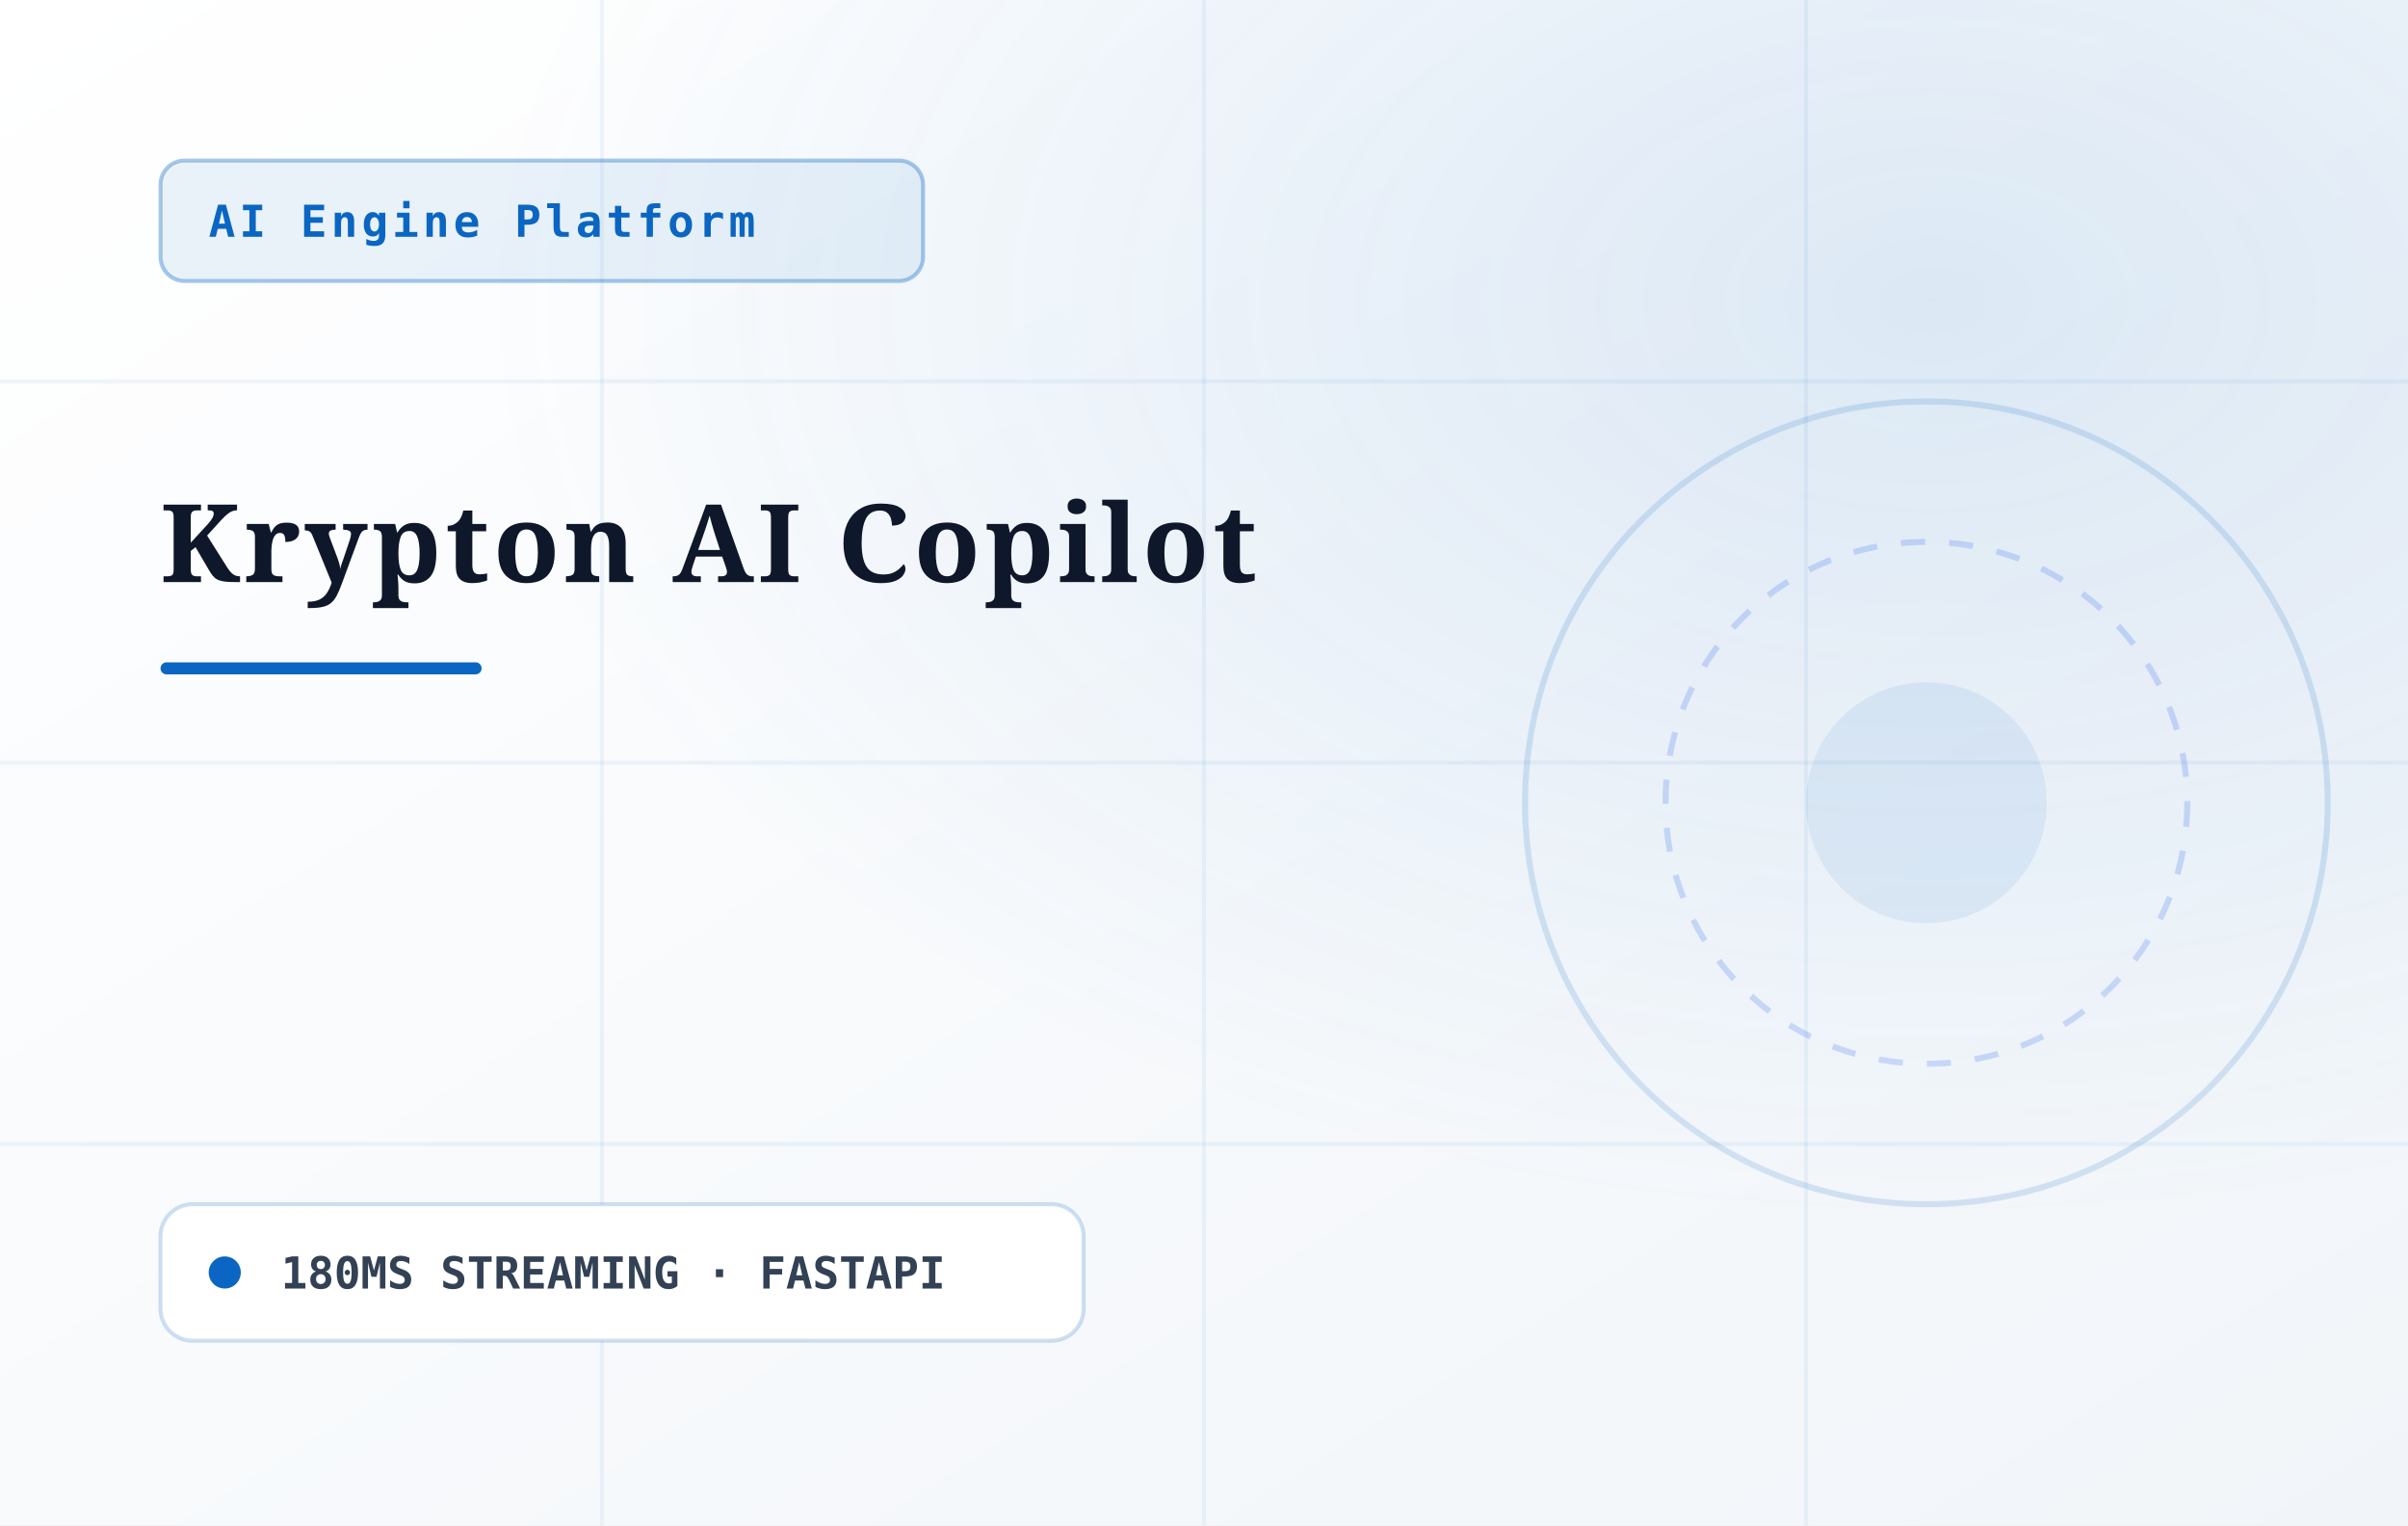
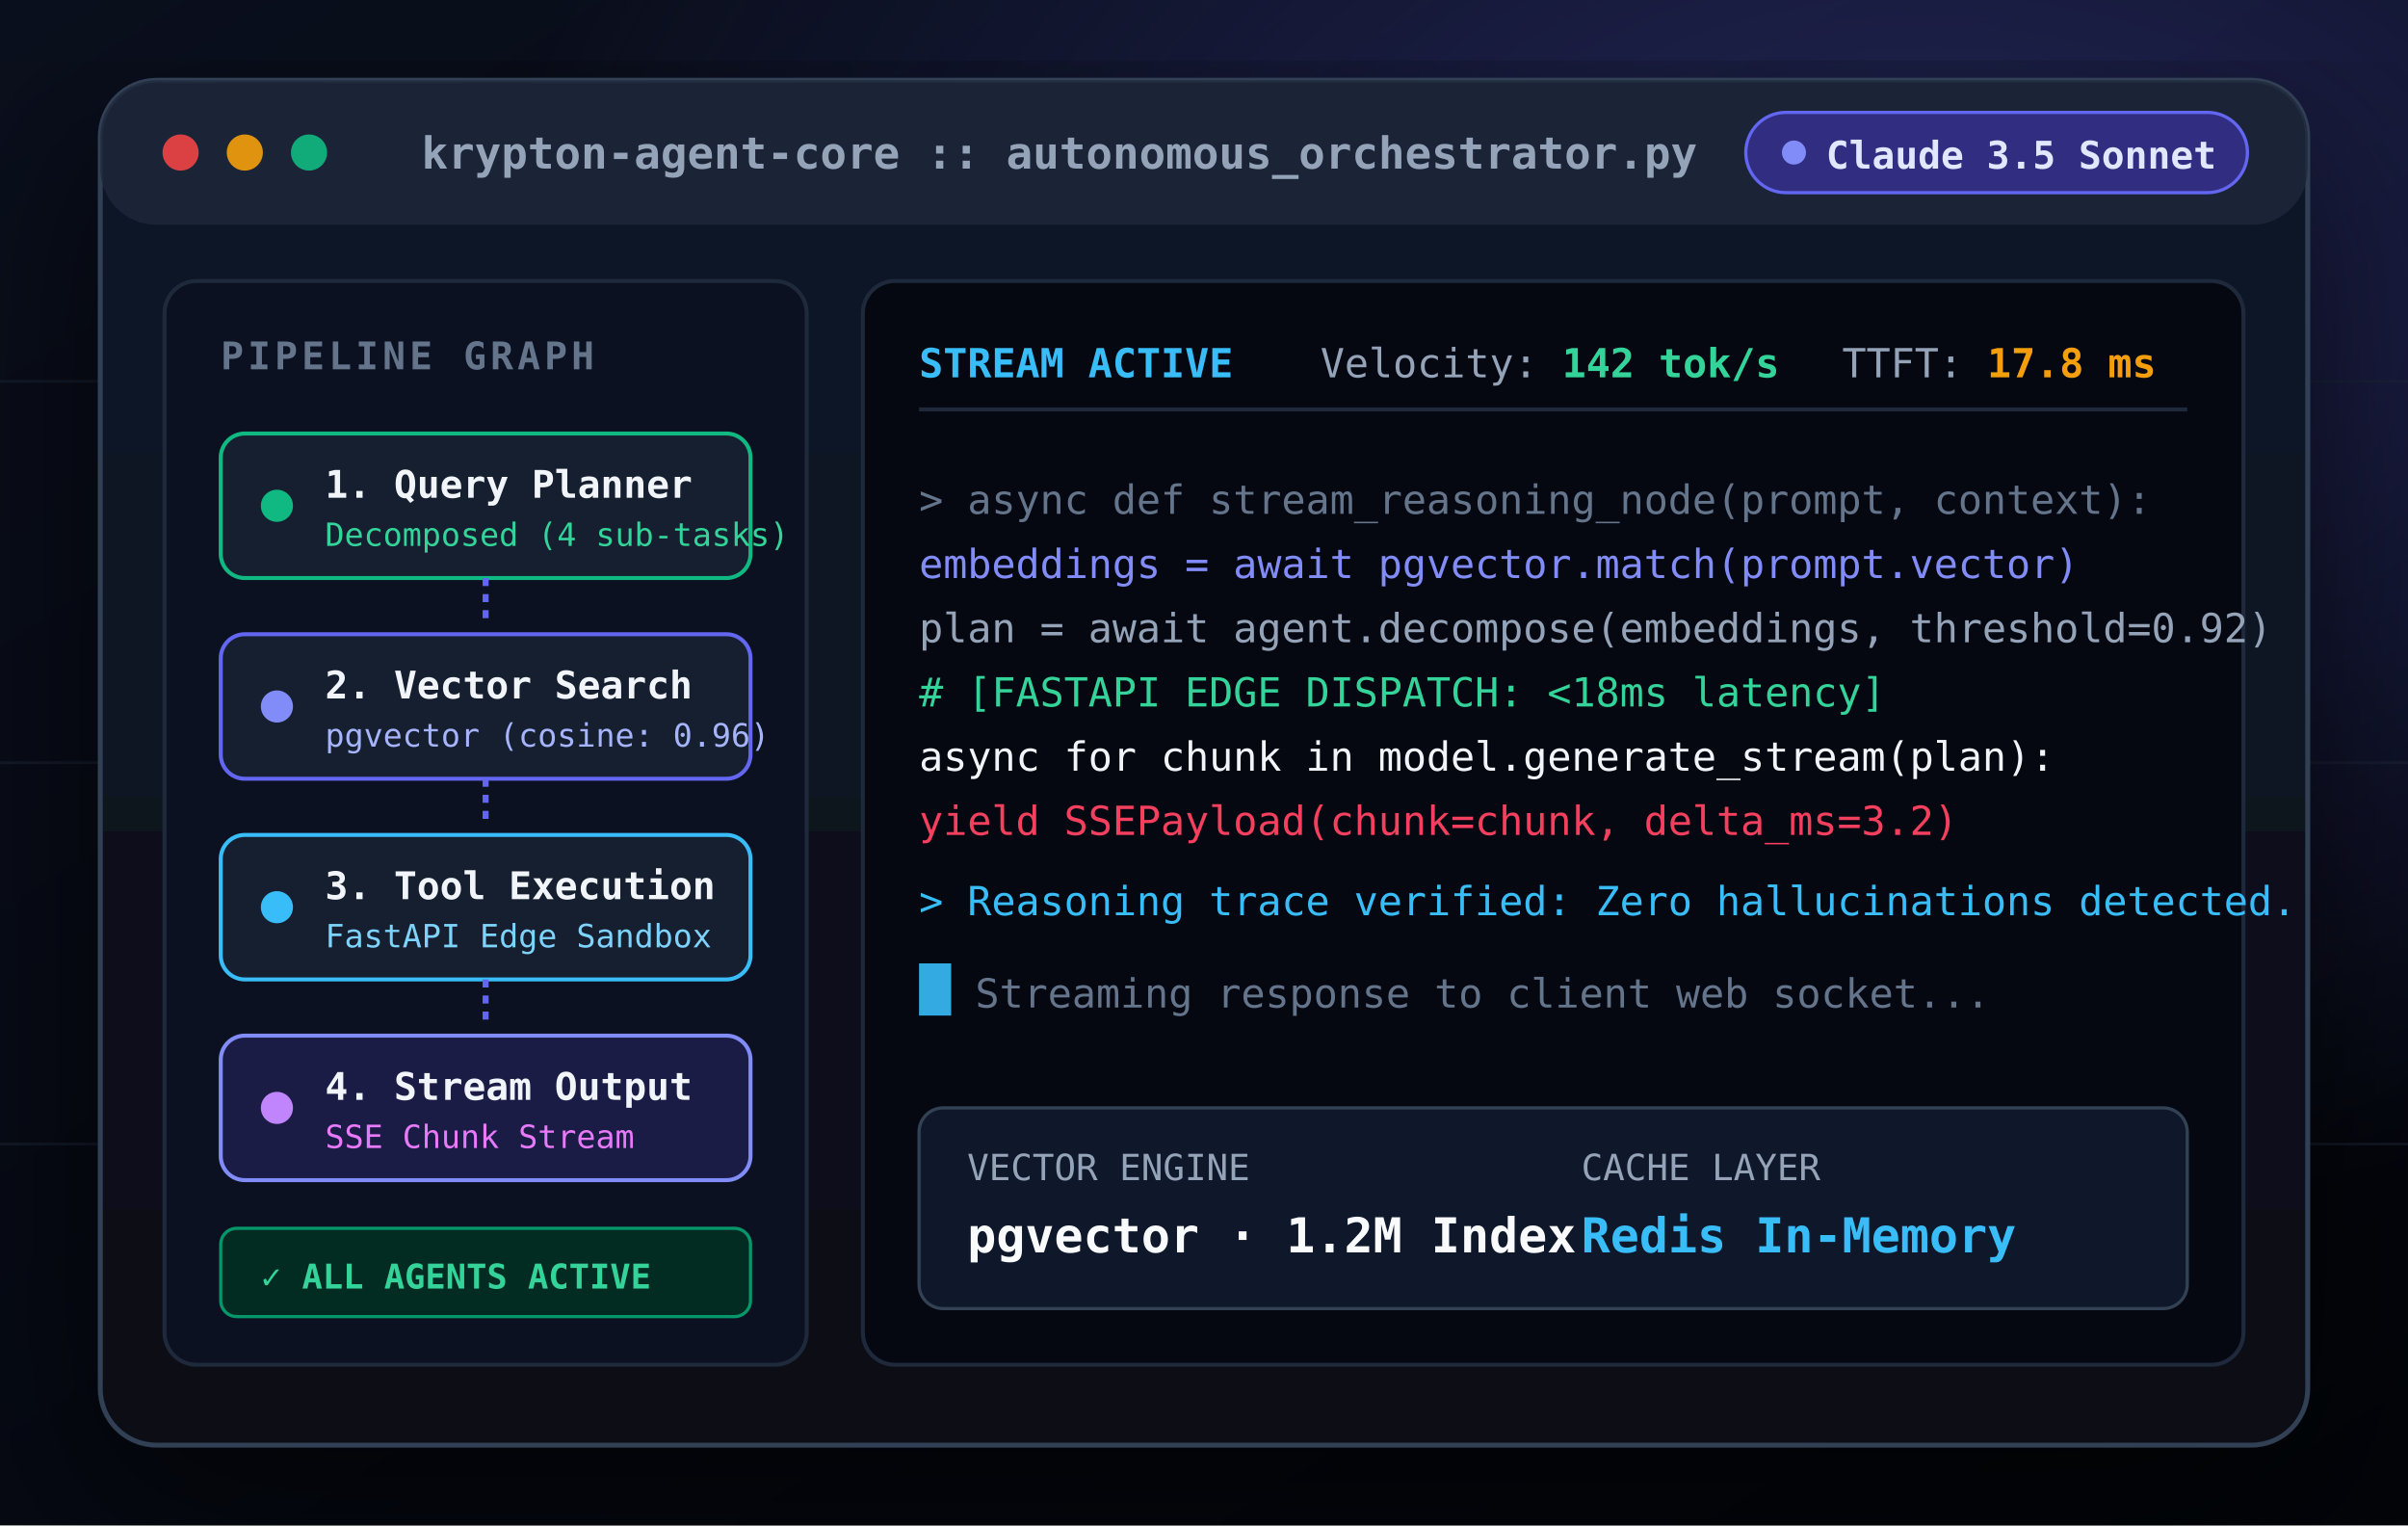
<svg xmlns="http://www.w3.org/2000/svg" viewBox="0 0 600 380" width="600" height="380">
  <defs>
-     <linearGradient id="bg_project4.svg" x1="0%" y1="0%" x2="100%" y2="100%">
-       <stop offset="0%" stop-color="#FFFFFF" />
-       <stop offset="100%" stop-color="#F1F5F9" />
+     <linearGradient id="bg4" x1="0%" y1="0%" x2="100%" y2="100%">
+       <stop offset="0%" stop-color="#0A0F1D" />
+       <stop offset="60%" stop-color="#050811" />
+       <stop offset="100%" stop-color="#020408" />
    </linearGradient>
-     <radialGradient id="glow_project4.svg" cx="80%" cy="20%" r="60%">
-       <stop offset="0%" stop-color="#0A66C2" stop-opacity="0.12" />
-       <stop offset="100%" stop-color="#0A66C2" stop-opacity="0" />
+     <radialGradient id="glow4" cx="80%" cy="20%" r="60%">
+       <stop offset="0%" stop-color="#6366F1" stop-opacity="0.3" />
+       <stop offset="100%" stop-color="#6366F1" stop-opacity="0" />
    </radialGradient>
+     <linearGradient id="termGrad" x1="0%" y1="0%" x2="0%" y2="100%">
+       <stop offset="0%" stop-color="#0F172A" />
+       <stop offset="100%" stop-color="#090D16" />
+     </linearGradient>
  </defs>
-   <rect width="600" height="380" fill="url(#bg_project4.svg)" />
-   <rect width="600" height="380" fill="url(#glow_project4.svg)" />
-   <g stroke="rgba(10,102,194,0.06)" stroke-width="1">
+   <rect width="600" height="380" fill="url(#bg4)" />
+   <rect width="600" height="380" fill="url(#glow4)" />
+   <g stroke="#1E293B" stroke-width="0.7" stroke-opacity="0.5">
    <line x1="0" y1="95" x2="600" y2="95" />
    <line x1="0" y1="190" x2="600" y2="190" />
    <line x1="0" y1="285" x2="600" y2="285" />
-     <line x1="150" y1="0" x2="150" y2="380" />
-     <line x1="300" y1="0" x2="300" y2="380" />
-     <line x1="450" y1="0" x2="450" y2="380" />
  </g>
-   <rect x="40" y="40" width="190" height="30" rx="6" fill="rgba(10,102,194,0.08)" stroke="#0A66C2" stroke-opacity="0.35" />
-   <text x="52" y="59" fill="#0A66C2" font-family="monospace" font-size="11" font-weight="700" letter-spacing="1">AI Engine Platform</text>
-   <text x="40" y="145" fill="#0F172A" font-family="'Cinzel', serif, sans-serif" font-size="27" font-weight="700" letter-spacing="1">Krypton AI Copilot</text>
-   <rect x="40" y="165" width="80" height="3" rx="1.5" fill="#0A66C2" />
-   <rect x="40" y="300" width="230" height="34" rx="8" fill="#FFFFFF" stroke="rgba(10,102,194,0.2)" />
-   <circle cx="56" cy="317" r="4" fill="#0A66C2" />
-   <text x="70" y="321" fill="#334155" font-family="monospace" font-size="11" font-weight="600">180MS STREAMING · FASTAPI</text>
-   <circle cx="480" cy="200" r="100" fill="none" stroke="#0A66C2" stroke-opacity="0.15" stroke-width="1.5" />
-   <circle cx="480" cy="200" r="65" fill="none" stroke="#2563EB" stroke-opacity="0.2" stroke-width="1.5" stroke-dasharray="6,6" />
-   <circle cx="480" cy="200" r="30" fill="#0A66C2" fill-opacity="0.08" />
+   <g transform="translate(25, 20)">
+     <rect x="0" y="0" width="550" height="340" rx="14" fill="url(#termGrad)" stroke="#334155" stroke-width="1.2" filter="drop-shadow(0 15px 25px rgba(0,0,0,0.7))" />
+     <rect x="0" y="0" width="550" height="36" rx="14" fill="#1E293B" fill-opacity="0.8" />
+     <circle cx="20" cy="18" r="4.5" fill="#EF4444" opacity="0.9" />
+     <circle cx="36" cy="18" r="4.5" fill="#F59E0B" opacity="0.9" />
+     <circle cx="52" cy="18" r="4.5" fill="#10B981" opacity="0.9" />
+     <text x="80" y="22" fill="#94A3B8" font-family="'Space Grotesk', ui-monospace, SFMono-Regular, Menlo, Monaco, Consolas, monospace" font-size="11" font-weight="600">krypton-agent-core :: autonomous_orchestrator.py</text>
+     <rect x="410" y="8" width="125" height="20" rx="10" fill="#312E81" stroke="#6366F1" stroke-width="0.8" />
+     <circle cx="422" cy="18" r="3" fill="#818CF8" />
+     <text x="430" y="22" fill="#E0E7FF" font-family="'Space Grotesk', ui-monospace, SFMono-Regular, Menlo, Monaco, Consolas, monospace" font-size="9.5" font-weight="700">Claude 3.5 Sonnet</text>
+     <g transform="translate(16, 50)">
+       <rect x="0" y="0" width="160" height="270" rx="8" fill="#0B1120" stroke="#1E293B" stroke-width="1" />
+       <text x="14" y="22" fill="#64748B" font-family="'Space Grotesk', ui-monospace, SFMono-Regular, Menlo, Monaco, Consolas, monospace" font-size="9.5" font-weight="700" letter-spacing="1">PIPELINE GRAPH</text>
+       <g transform="translate(14, 38)">
+         <rect x="0" y="0" width="132" height="36" rx="6" fill="#1E293B" fill-opacity="0.6" stroke="#10B981" stroke-width="1" />
+         <circle cx="14" cy="18" r="4" fill="#10B981" />
+         <text x="26" y="16" fill="#F1F5F9" font-family="'Space Grotesk', ui-monospace, SFMono-Regular, Menlo, Monaco, Consolas, monospace" font-size="9.5" font-weight="700">1. Query Planner</text>
+         <text x="26" y="28" fill="#34D399" font-family="'Space Grotesk', ui-monospace, SFMono-Regular, Menlo, Monaco, Consolas, monospace" font-size="8">Decomposed (4 sub-tasks)</text>
+       </g>
+       <line x1="80" y1="74" x2="80" y2="86" stroke="#6366F1" stroke-width="1.5" stroke-dasharray="2,2" />
+       <g transform="translate(14, 88)">
+         <rect x="0" y="0" width="132" height="36" rx="6" fill="#1E293B" fill-opacity="0.6" stroke="#6366F1" stroke-width="1" />
+         <circle cx="14" cy="18" r="4" fill="#818CF8" />
+         <text x="26" y="16" fill="#F1F5F9" font-family="'Space Grotesk', ui-monospace, SFMono-Regular, Menlo, Monaco, Consolas, monospace" font-size="9.5" font-weight="700">2. Vector Search</text>
+         <text x="26" y="28" fill="#A5B4FC" font-family="'Space Grotesk', ui-monospace, SFMono-Regular, Menlo, Monaco, Consolas, monospace" font-size="8">pgvector (cosine: 0.96)</text>
+       </g>
+       <line x1="80" y1="124" x2="80" y2="136" stroke="#6366F1" stroke-width="1.5" stroke-dasharray="2,2" />
+       <g transform="translate(14, 138)">
+         <rect x="0" y="0" width="132" height="36" rx="6" fill="#1E293B" fill-opacity="0.6" stroke="#38BDF8" stroke-width="1" />
+         <circle cx="14" cy="18" r="4" fill="#38BDF8" />
+         <text x="26" y="16" fill="#F1F5F9" font-family="'Space Grotesk', ui-monospace, SFMono-Regular, Menlo, Monaco, Consolas, monospace" font-size="9.5" font-weight="700">3. Tool Execution</text>
+         <text x="26" y="28" fill="#7DD3FC" font-family="'Space Grotesk', ui-monospace, SFMono-Regular, Menlo, Monaco, Consolas, monospace" font-size="8">FastAPI Edge Sandbox</text>
+       </g>
+       <line x1="80" y1="174" x2="80" y2="186" stroke="#6366F1" stroke-width="1.5" stroke-dasharray="2,2" />
+       <g transform="translate(14, 188)">
+         <rect x="0" y="0" width="132" height="36" rx="6" fill="#312E81" fill-opacity="0.4" stroke="#818CF8" stroke-width="1" />
+         <circle cx="14" cy="18" r="4" fill="#C084FC" />
+         <text x="26" y="16" fill="#F1F5F9" font-family="'Space Grotesk', ui-monospace, SFMono-Regular, Menlo, Monaco, Consolas, monospace" font-size="9.5" font-weight="700">4. Stream Output</text>
+         <text x="26" y="28" fill="#E879F9" font-family="'Space Grotesk', ui-monospace, SFMono-Regular, Menlo, Monaco, Consolas, monospace" font-size="8">SSE Chunk Stream</text>
+       </g>
+       <rect x="14" y="236" width="132" height="22" rx="4" fill="#022C22" stroke="#059669" stroke-width="0.8" />
+       <text x="24" y="251" fill="#34D399" font-family="'Space Grotesk', ui-monospace, SFMono-Regular, Menlo, Monaco, Consolas, monospace" font-size="8.5" font-weight="600">✓ ALL AGENTS ACTIVE</text>
+     </g>
+     <g transform="translate(190, 50)">
+       <rect x="0" y="0" width="344" height="270" rx="8" fill="#050811" stroke="#1E293B" stroke-width="1" />
+       <g transform="translate(14, 12)">
+         <text x="0" y="12" fill="#38BDF8" font-family="'Space Grotesk', ui-monospace, SFMono-Regular, Menlo, Monaco, Consolas, monospace" font-size="10" font-weight="700">STREAM ACTIVE</text>
+         <text x="100" y="12" fill="#94A3B8" font-family="'Space Grotesk', ui-monospace, SFMono-Regular, Menlo, Monaco, Consolas, monospace" font-size="10">Velocity: <tspan fill="#34D399" font-weight="700">142 tok/s</tspan>
+         </text>
+         <text x="230" y="12" fill="#94A3B8" font-family="'Space Grotesk', ui-monospace, SFMono-Regular, Menlo, Monaco, Consolas, monospace" font-size="10">TTFT: <tspan fill="#F59E0B" font-weight="700">17.8 ms</tspan>
+         </text>
+       </g>
+       <line x1="14" y1="32" x2="330" y2="32" stroke="#1E293B" stroke-width="1" />
+       <g transform="translate(14, 46)" font-family="'Space Grotesk', ui-monospace, SFMono-Regular, Menlo, Monaco, Consolas, monospace" font-size="10">
+         <text x="0" y="12" fill="#64748B">&gt; async def stream_reasoning_node(prompt, context):</text>
+         <text x="0" y="28" fill="#818CF8">    embeddings = await pgvector.match(prompt.vector)</text>
+         <text x="0" y="44" fill="#94A3B8">    plan = await agent.decompose(embeddings, threshold=0.92)</text>
+         <text x="0" y="60" fill="#34D399">    # [FASTAPI EDGE DISPATCH: &lt;18ms latency]</text>
+         <text x="0" y="76" fill="#F1F5F9">    async for chunk in model.generate_stream(plan):</text>
+         <text x="0" y="92" fill="#F43F5E">        yield SSEPayload(chunk=chunk, delta_ms=3.2)</text>
+         <text x="0" y="112" fill="#38BDF8">&gt; Reasoning trace verified: Zero hallucinations detected.</text>
+         <rect x="0" y="124" width="8" height="13" fill="#38BDF8" opacity="0.9" />
+         <text x="14" y="135" fill="#64748B">Streaming response to client web socket...</text>
+       </g>
+       <g transform="translate(14, 206)">
+         <rect x="0" y="0" width="316" height="50" rx="6" fill="#0F172A" stroke="#334155" stroke-width="0.8" />
+         <text x="12" y="18" fill="#94A3B8" font-family="'Space Grotesk', ui-monospace, SFMono-Regular, Menlo, Monaco, Consolas, monospace" font-size="9">VECTOR ENGINE</text>
+         <text x="12" y="36" fill="#F8FAFC" font-family="'Space Grotesk', ui-monospace, SFMono-Regular, Menlo, Monaco, Consolas, monospace" font-size="12" font-weight="700">pgvector · 1.2M Index</text>
+         <text x="165" y="18" fill="#94A3B8" font-family="'Space Grotesk', ui-monospace, SFMono-Regular, Menlo, Monaco, Consolas, monospace" font-size="9">CACHE LAYER</text>
+         <text x="165" y="36" fill="#38BDF8" font-family="'Space Grotesk', ui-monospace, SFMono-Regular, Menlo, Monaco, Consolas, monospace" font-size="12" font-weight="700">Redis In-Memory</text>
+       </g>
+     </g>
+   </g>
</svg>
